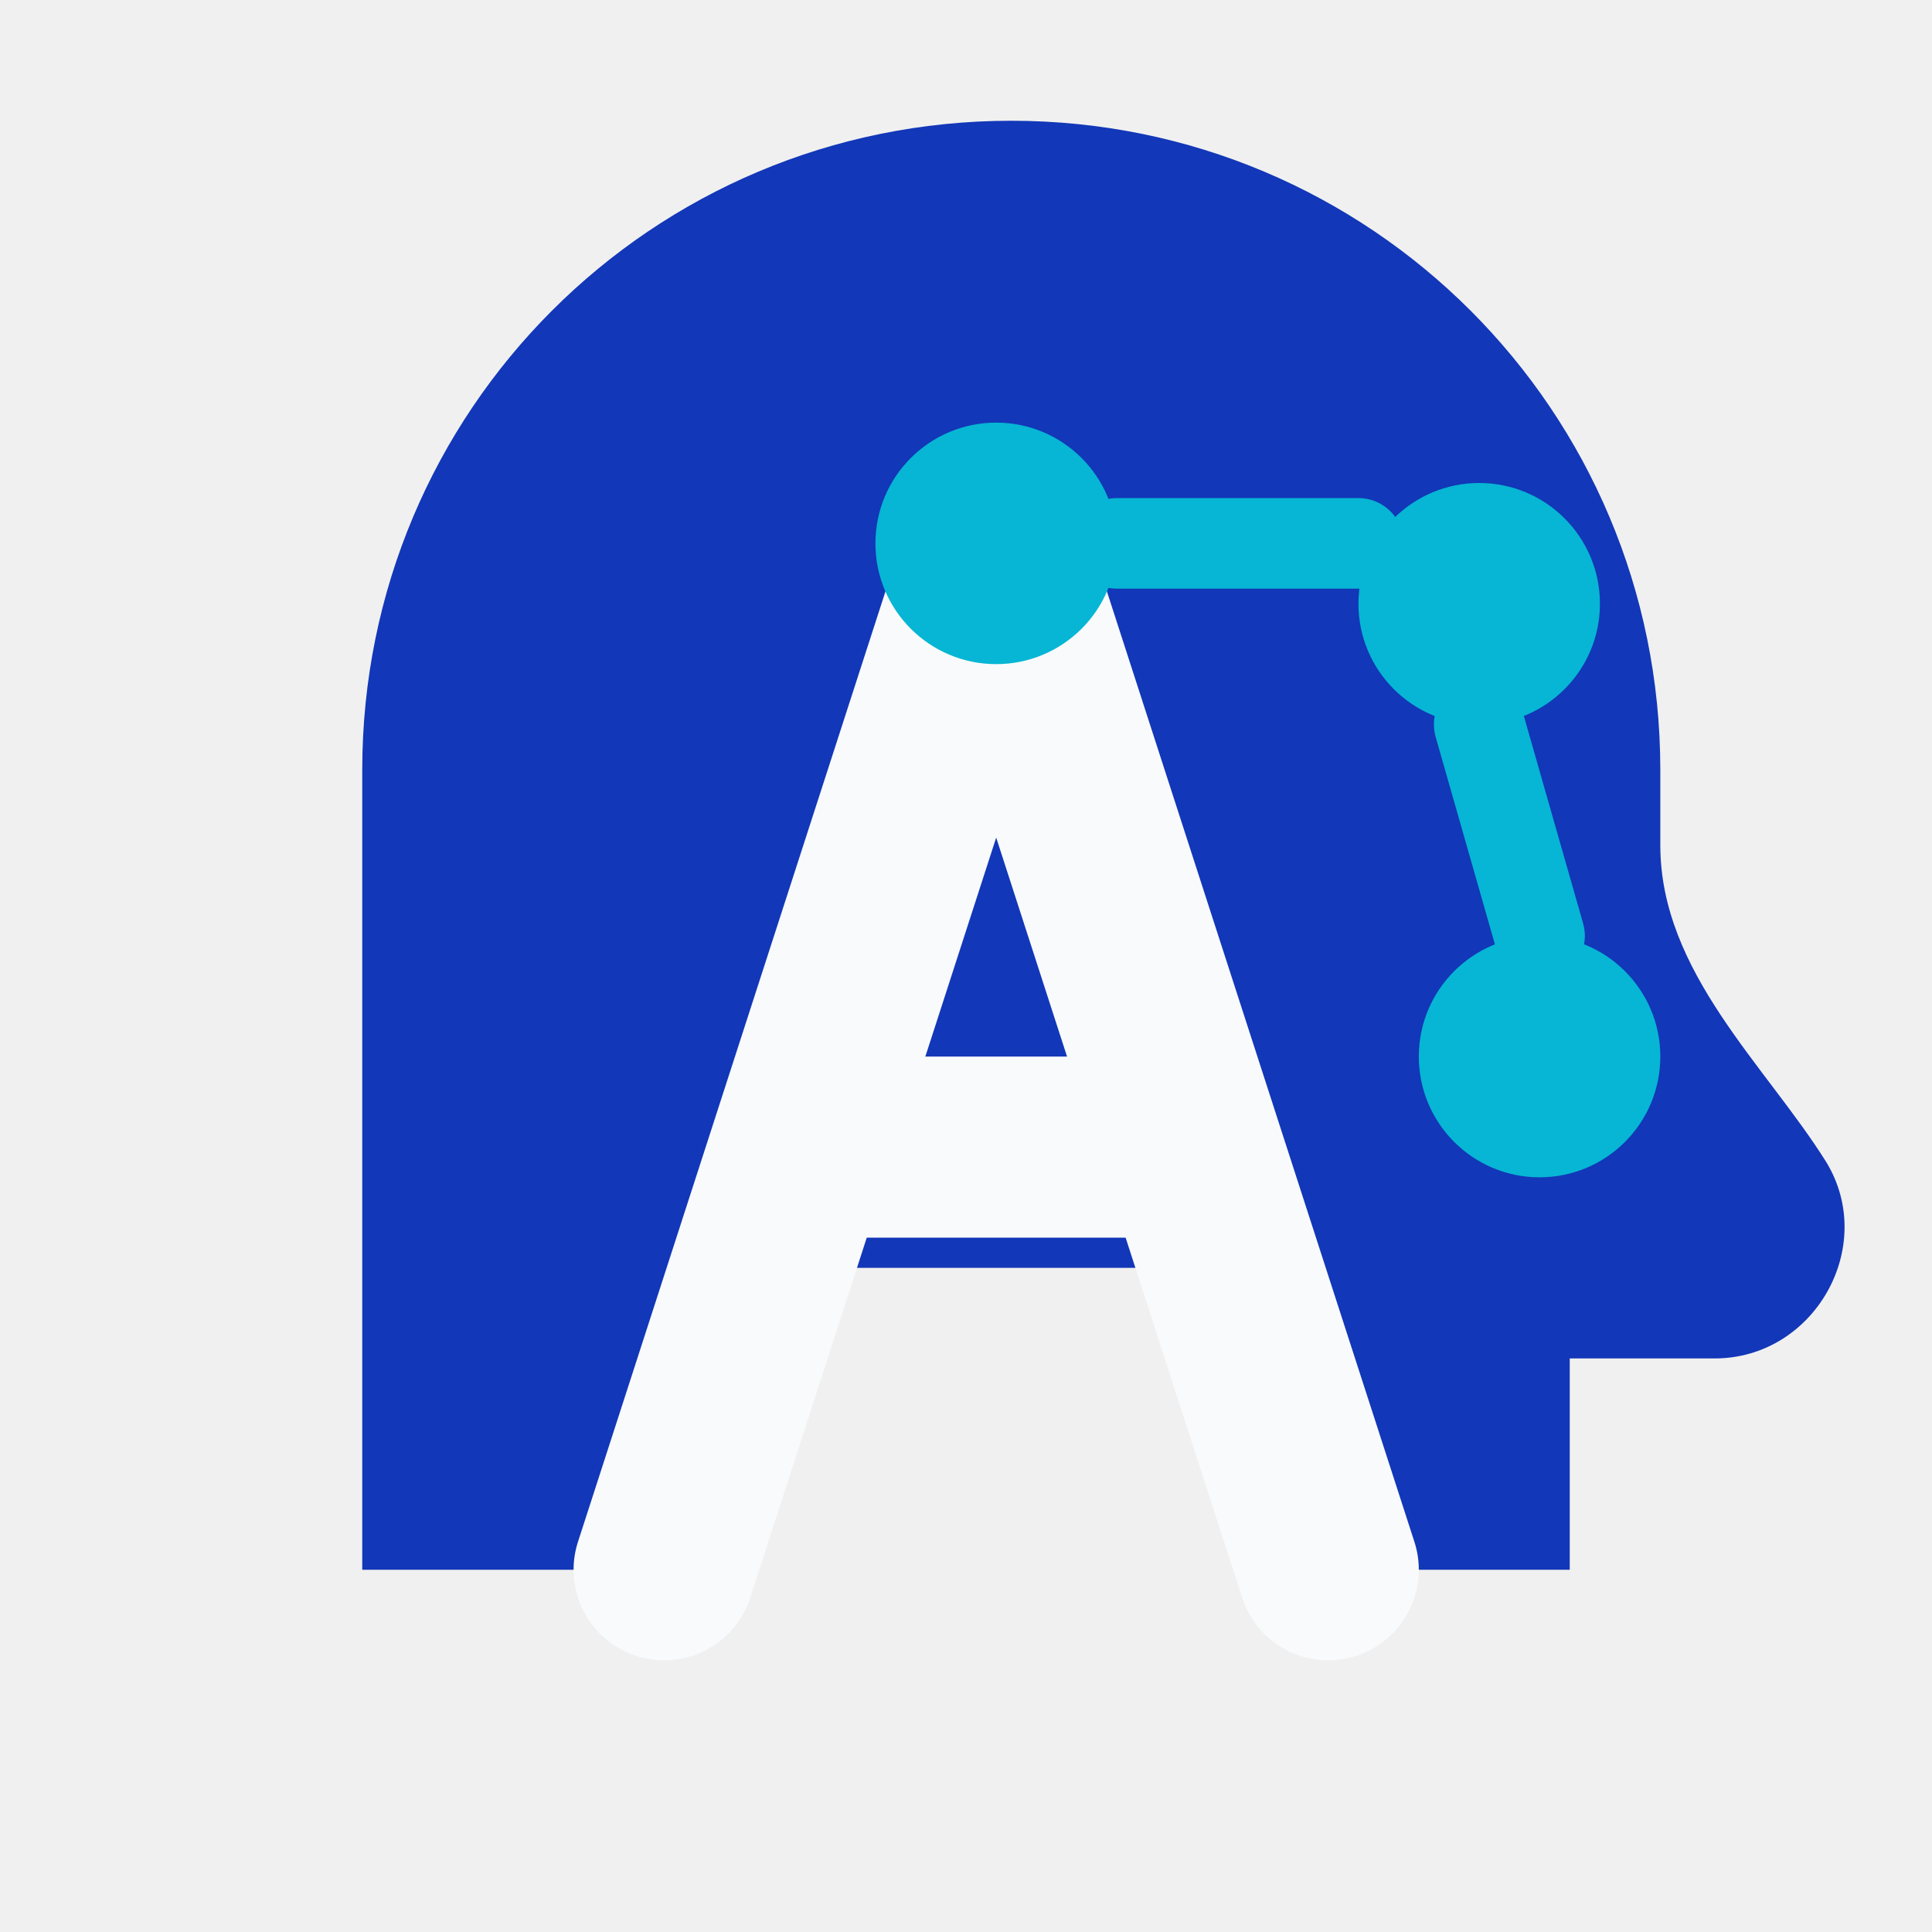
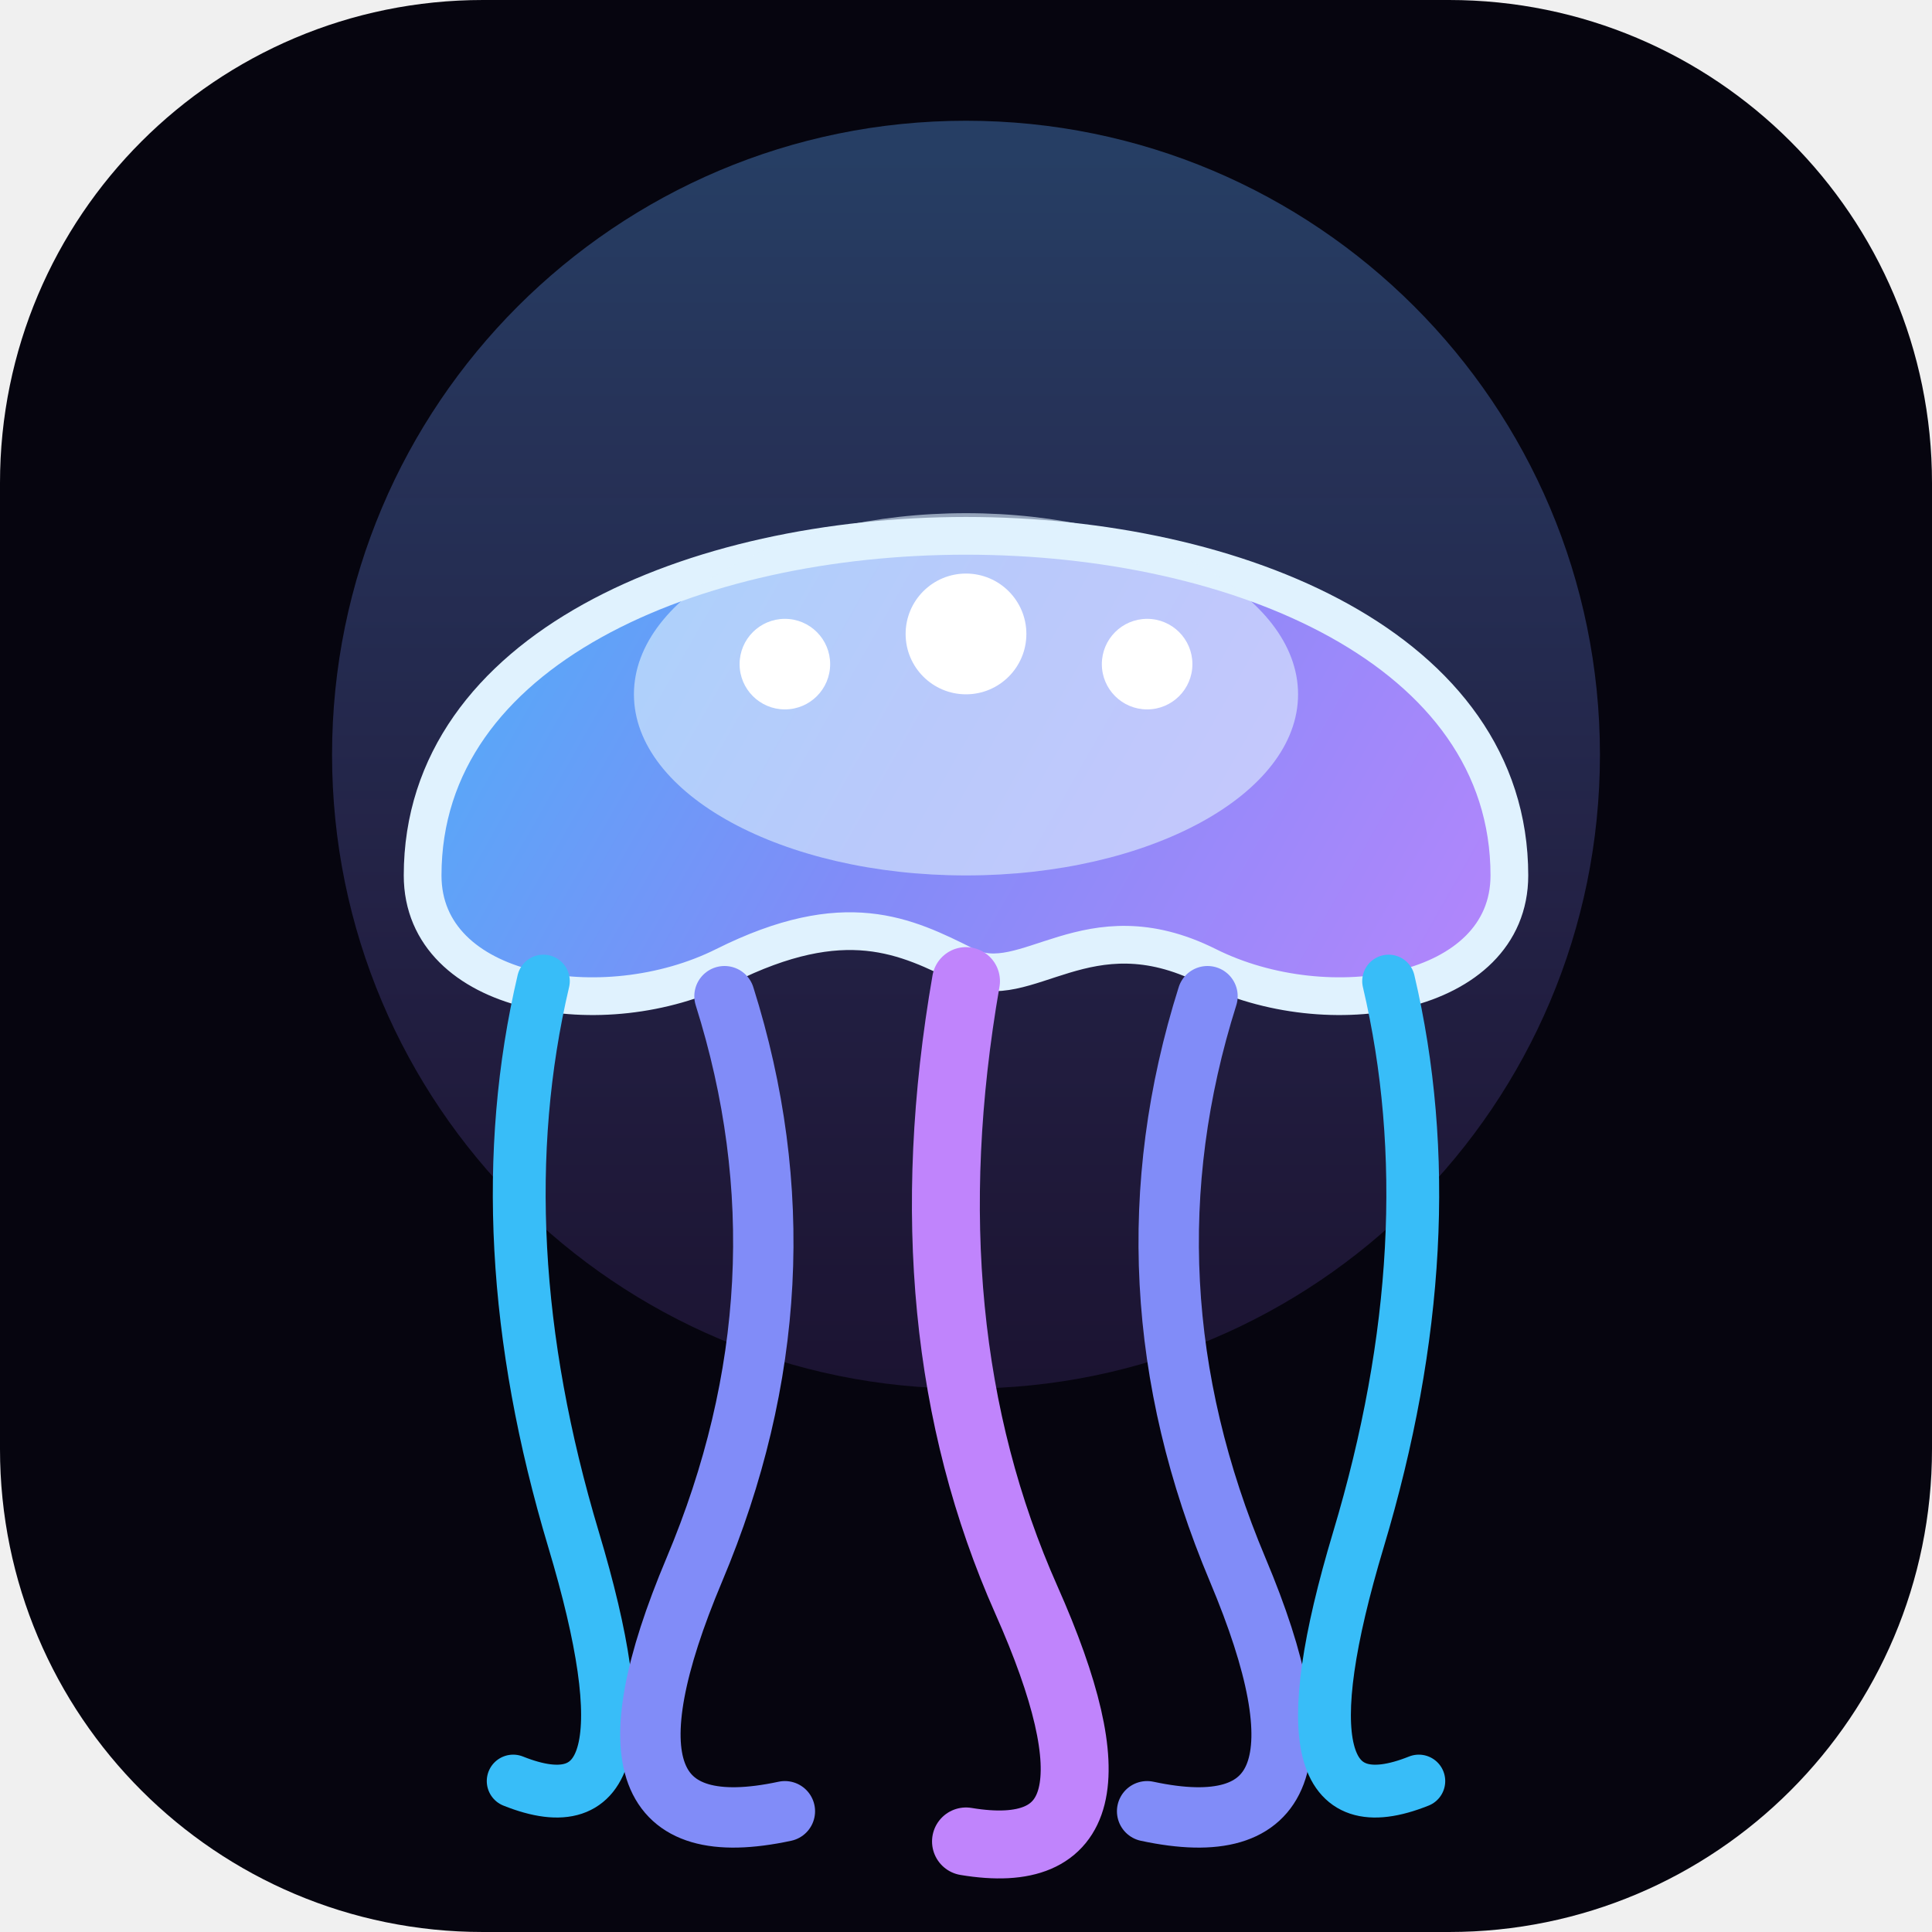
- <svg xmlns="http://www.w3.org/2000/svg" width="64" height="64" viewBox="0 0 64 64" fill="none">
-   <path d="M12 52V25.5C12 13.6 21.6 4 33.5 4C45.4 4 55 13.6 55 25.5V28C55 32.2 58.5 35.3 60.5 38.5C62.2 41.3 60.1 45 56.8 45H52V52H43L39 42H27L23 52H12Z" fill="#1237B8" />
-   <path d="M22 52L33 18L44 52" stroke="#F8FAFC" stroke-width="6" stroke-linecap="round" stroke-linejoin="round" />
-   <path d="M28 38H39" stroke="#F8FAFC" stroke-width="6" stroke-linecap="round" />
-   <circle cx="33" cy="18" r="4" fill="#06B6D4" />
-   <circle cx="49" cy="20" r="4" fill="#06B6D4" />
-   <circle cx="51" cy="35" r="4" fill="#06B6D4" />
-   <path d="M37 18H45" stroke="#06B6D4" stroke-width="3" stroke-linecap="round" />
-   <path d="M49 24L51 31" stroke="#06B6D4" stroke-width="3" stroke-linecap="round" />
+ <svg xmlns="http://www.w3.org/2000/svg" width="128" height="128" viewBox="0 0 128 128" fill="none">
+   <defs>
+     <linearGradient id="jellyBellTab" x1="20" y1="20" x2="108" y2="70" gradientUnits="userSpaceOnUse">
+       <stop offset="0%" stop-color="#38BDF8" />
+       <stop offset="50%" stop-color="#818CF8" />
+       <stop offset="100%" stop-color="#C084FC" />
+     </linearGradient>
+     <linearGradient id="jellyGlowTab" x1="64" y1="10" x2="64" y2="118" gradientUnits="userSpaceOnUse">
+       <stop offset="0%" stop-color="#60A5FA" stop-opacity="0.9" />
+       <stop offset="100%" stop-color="#A855F7" stop-opacity="0.2" />
+     </linearGradient>
+   </defs>
+   <rect width="128" height="128" rx="32" fill="#06050F" />
+   <circle cx="64" cy="50" r="42" fill="url(#jellyGlowTab)" opacity="0.4" />
+   <path d="M 28 58 C 28 28, 100 28, 100 58 C 100 66, 88 68, 80 64 C 72 60, 68 66, 64 64 C 60 62, 56 60, 48 64 C 40 68, 28 66, 28 58 Z" fill="url(#jellyBellTab)" stroke="#E0F2FE" stroke-width="2.5" />
+   <ellipse cx="64" cy="46" rx="22" ry="12" fill="#E0F2FE" opacity="0.6" />
+   <circle cx="52" cy="44" r="3" fill="#FFFFFF" />
+   <circle cx="64" cy="42" r="4" fill="#FFFFFF" />
+   <circle cx="76" cy="44" r="3" fill="#FFFFFF" />
+   <path d="M 36 65 Q 32 82 38 102 T 34 118" stroke="#38BDF8" stroke-width="3.5" stroke-linecap="round" fill="none" />
+   <path d="M 48 66 Q 54 85 46 104 T 52 120" stroke="#818CF8" stroke-width="4" stroke-linecap="round" fill="none" />
+   <path d="M 64 65 Q 60 88 68 106 T 64 122" stroke="#C084FC" stroke-width="4.5" stroke-linecap="round" fill="none" />
+   <path d="M 80 66 Q 74 85 82 104 T 76 120" stroke="#818CF8" stroke-width="4" stroke-linecap="round" fill="none" />
+   <path d="M 92 65 Q 96 82 90 102 T 94 118" stroke="#38BDF8" stroke-width="3.5" stroke-linecap="round" fill="none" />
</svg>
